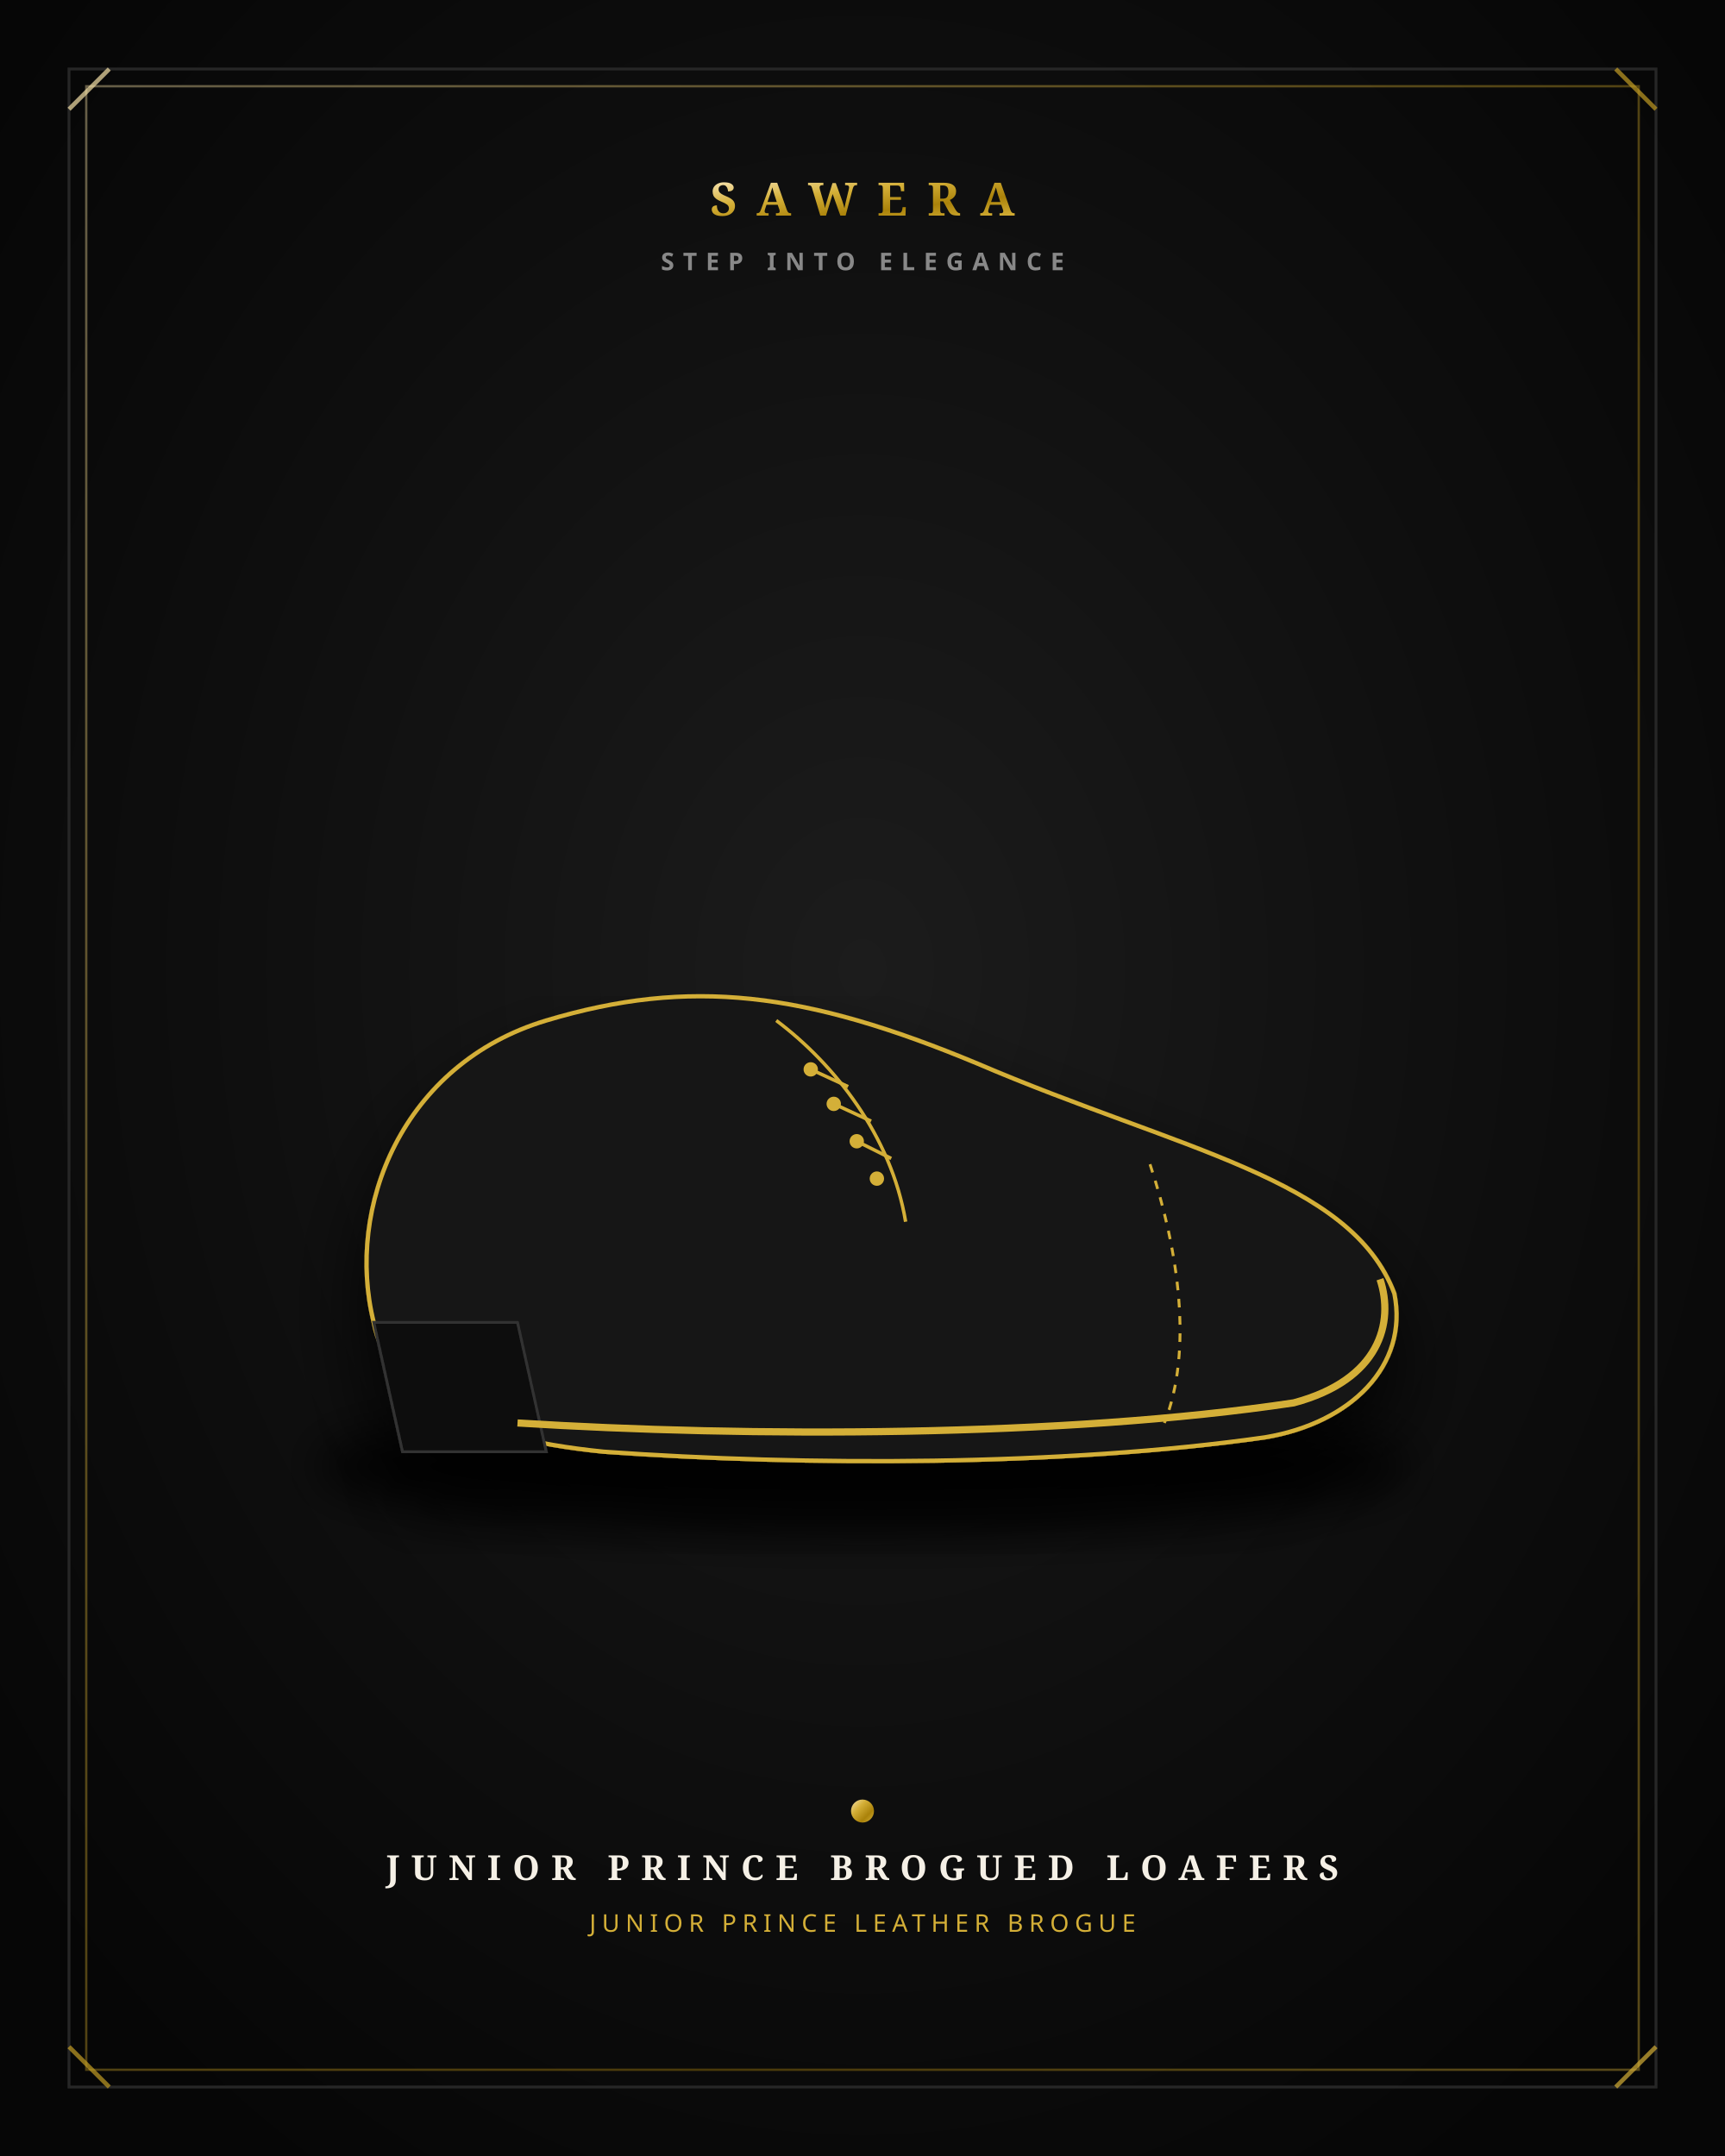
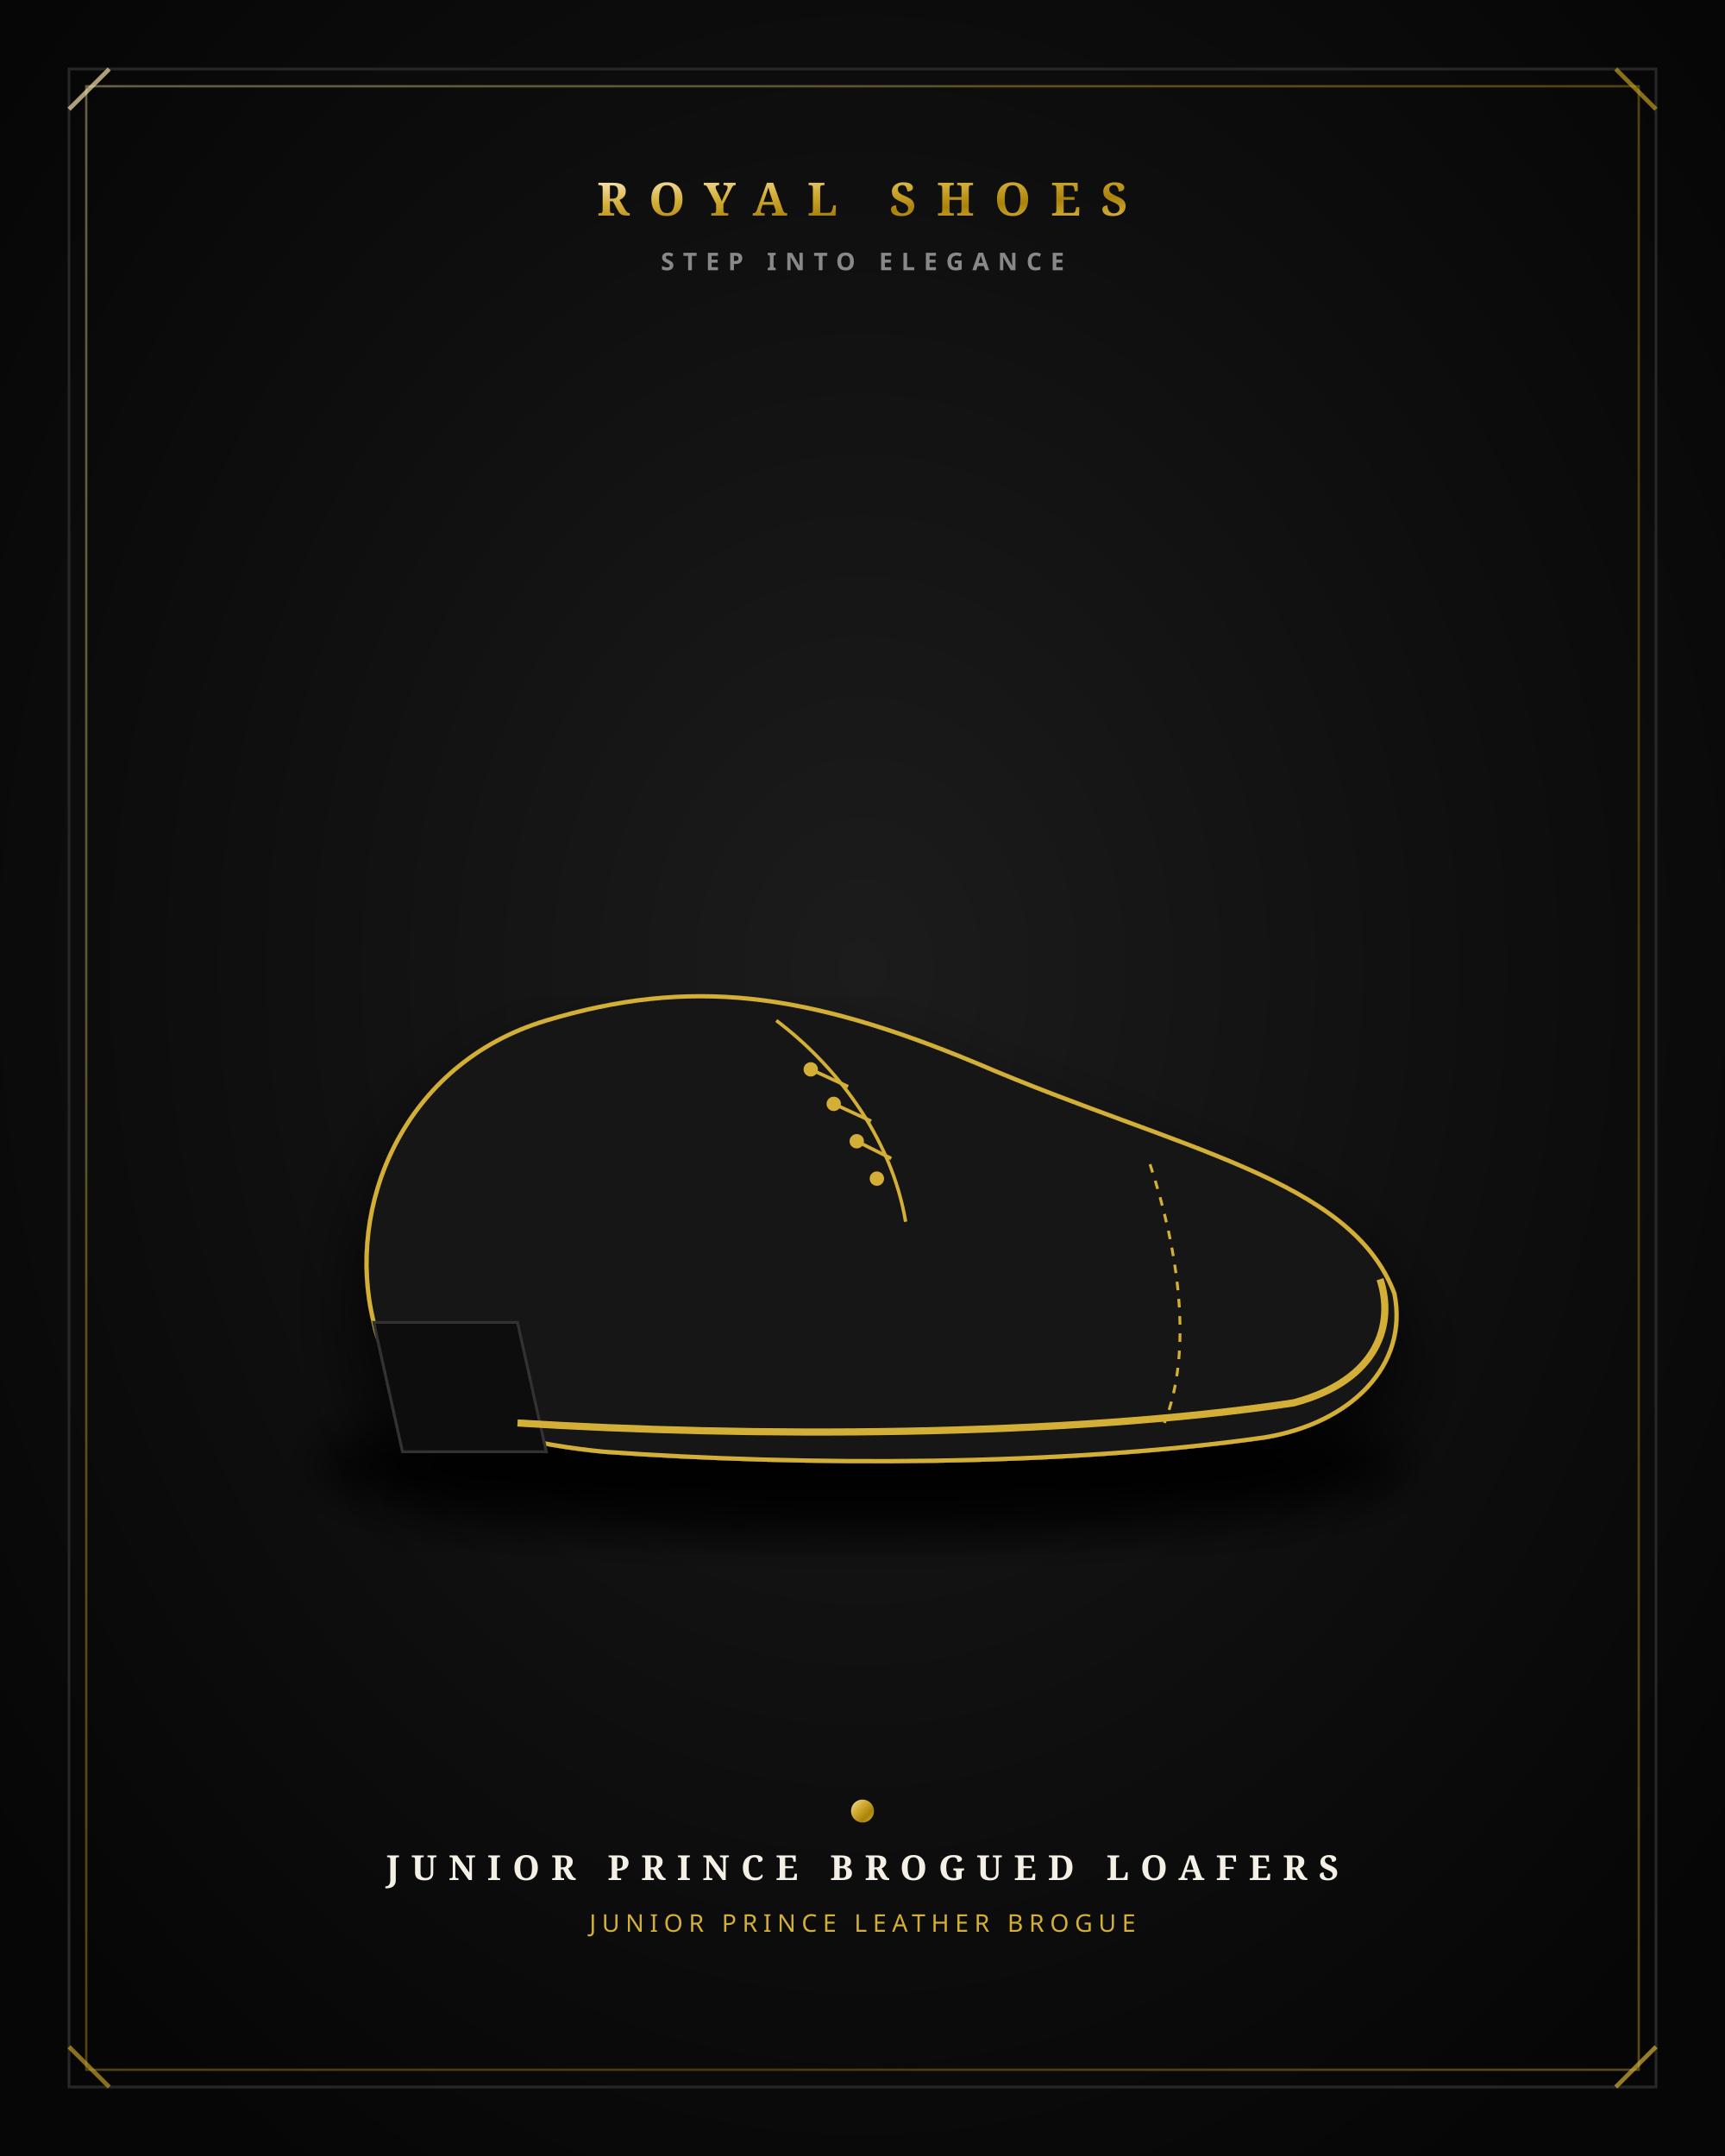
<svg xmlns="http://www.w3.org/2000/svg" viewBox="0 0 600 750" width="100%" height="100%">
  <defs>
    <radialGradient id="bgGlow" cx="50%" cy="45%" r="65%">
      <stop offset="0%" stop-color="#1c1c1c" />
      <stop offset="60%" stop-color="#0e0e0e" />
      <stop offset="100%" stop-color="#060606" />
    </radialGradient>
    <linearGradient id="goldGrad" x1="0%" y1="0%" x2="100%" y2="100%">
      <stop offset="0%" stop-color="#F5E0A9" />
      <stop offset="35%" stop-color="#D4AF37" />
      <stop offset="70%" stop-color="#AA820A" />
      <stop offset="100%" stop-color="#D4AF37" />
    </linearGradient>
    <filter id="subtleShadow" x="-10%" y="-10%" width="120%" height="130%">
      <feDropShadow dx="0" dy="16" stdDeviation="14" flood-color="#000000" flood-opacity="0.85" />
    </filter>
  </defs>
  <rect width="600" height="750" fill="url(#bgGlow)" />
  <rect x="24" y="24" width="552" height="702" fill="none" stroke="#262626" stroke-width="1" />
  <rect x="30" y="30" width="540" height="690" fill="none" stroke="url(#goldGrad)" stroke-width="0.8" opacity="0.4" />
  <path d="M 24 38 L 38 24 M 576 38 L 562 24 M 24 712 L 38 726 M 576 712 L 562 726" stroke="url(#goldGrad)" stroke-width="1.5" opacity="0.7" />
-   <text x="300" y="75" text-anchor="middle" font-family="'Cinzel', 'Playfair Display', Georgia, serif" font-size="16" font-weight="700" letter-spacing="7" fill="url(#goldGrad)">SAWERA</text>
+   <text x="300" y="75" text-anchor="middle" font-family="'Cinzel', 'Playfair Display', Georgia, serif" font-size="16" font-weight="700" letter-spacing="7" fill="url(#goldGrad)">ROYAL SHOES</text>
  <text x="300" y="94" text-anchor="middle" font-family="'Montserrat', sans-serif" font-size="8.5" font-weight="600" letter-spacing="3" fill="#888888">STEP INTO ELEGANCE</text>
  <ellipse cx="300" cy="510" rx="190" ry="22" fill="#000000" opacity="0.85" filter="blur(8px)" />
  <g filter="url(#subtleShadow)">
    <path d="M 130 460 C 120 420, 140 370, 190 355 C 240 340, 280 345, 340 370 C 410 400, 470 410, 485 450 C 490 475, 470 495, 440 500 C 370 510, 280 510, 210 505 C 160 500, 135 485, 130 460 Z" fill="#141414" stroke="#D4AF37" stroke-width="1.5" />
    <path d="M 130 460 L 140 505 L 190 505 L 180 460 Z" fill="#0A0A0A" stroke="#333" stroke-width="1" />
    <path d="M 180 495 C 260 500, 370 500, 450 488 C 480 480, 485 460, 480 445" fill="none" stroke="#D4AF37" stroke-width="2.5" />
    <path d="M 400 405 C 410 435, 415 470, 405 495" fill="none" stroke="#D4AF37" stroke-width="1" stroke-dasharray="3,3" />
    <path d="M 270 355 C 290 370, 310 395, 315 425" fill="none" stroke="#D4AF37" stroke-width="1.2" />
    <circle cx="282" cy="372" r="2.5" fill="#D4AF37" />
    <circle cx="290" cy="384" r="2.5" fill="#D4AF37" />
    <circle cx="298" cy="397" r="2.5" fill="#D4AF37" />
    <circle cx="305" cy="410" r="2.5" fill="#D4AF37" />
    <line x1="282" y1="372" x2="295" y2="378" stroke="#D4AF37" stroke-width="1.2" />
    <line x1="290" y1="384" x2="303" y2="390" stroke="#D4AF37" stroke-width="1.2" />
    <line x1="298" y1="397" x2="310" y2="403" stroke="#D4AF37" stroke-width="1.2" />
  </g>
  <g transform="translate(300, 630)">
    <line x1="-130" y1="0" x2="130" y2="0" stroke="url(#goldGrad)" stroke-width="0.8" opacity="0.5" />
    <circle cx="0" cy="0" r="4" fill="url(#goldGrad)" />
    <text x="0" y="24" text-anchor="middle" font-family="'Cinzel', Georgia, serif" font-size="12" font-weight="700" letter-spacing="4" fill="#F5F0E6">JUNIOR PRINCE BROGUED LOAFERS</text>
    <text x="0" y="42" text-anchor="middle" font-family="'Montserrat', sans-serif" font-size="8.5" font-weight="500" letter-spacing="2" fill="#D4AF37">JUNIOR PRINCE LEATHER BROGUE</text>
  </g>
</svg>
